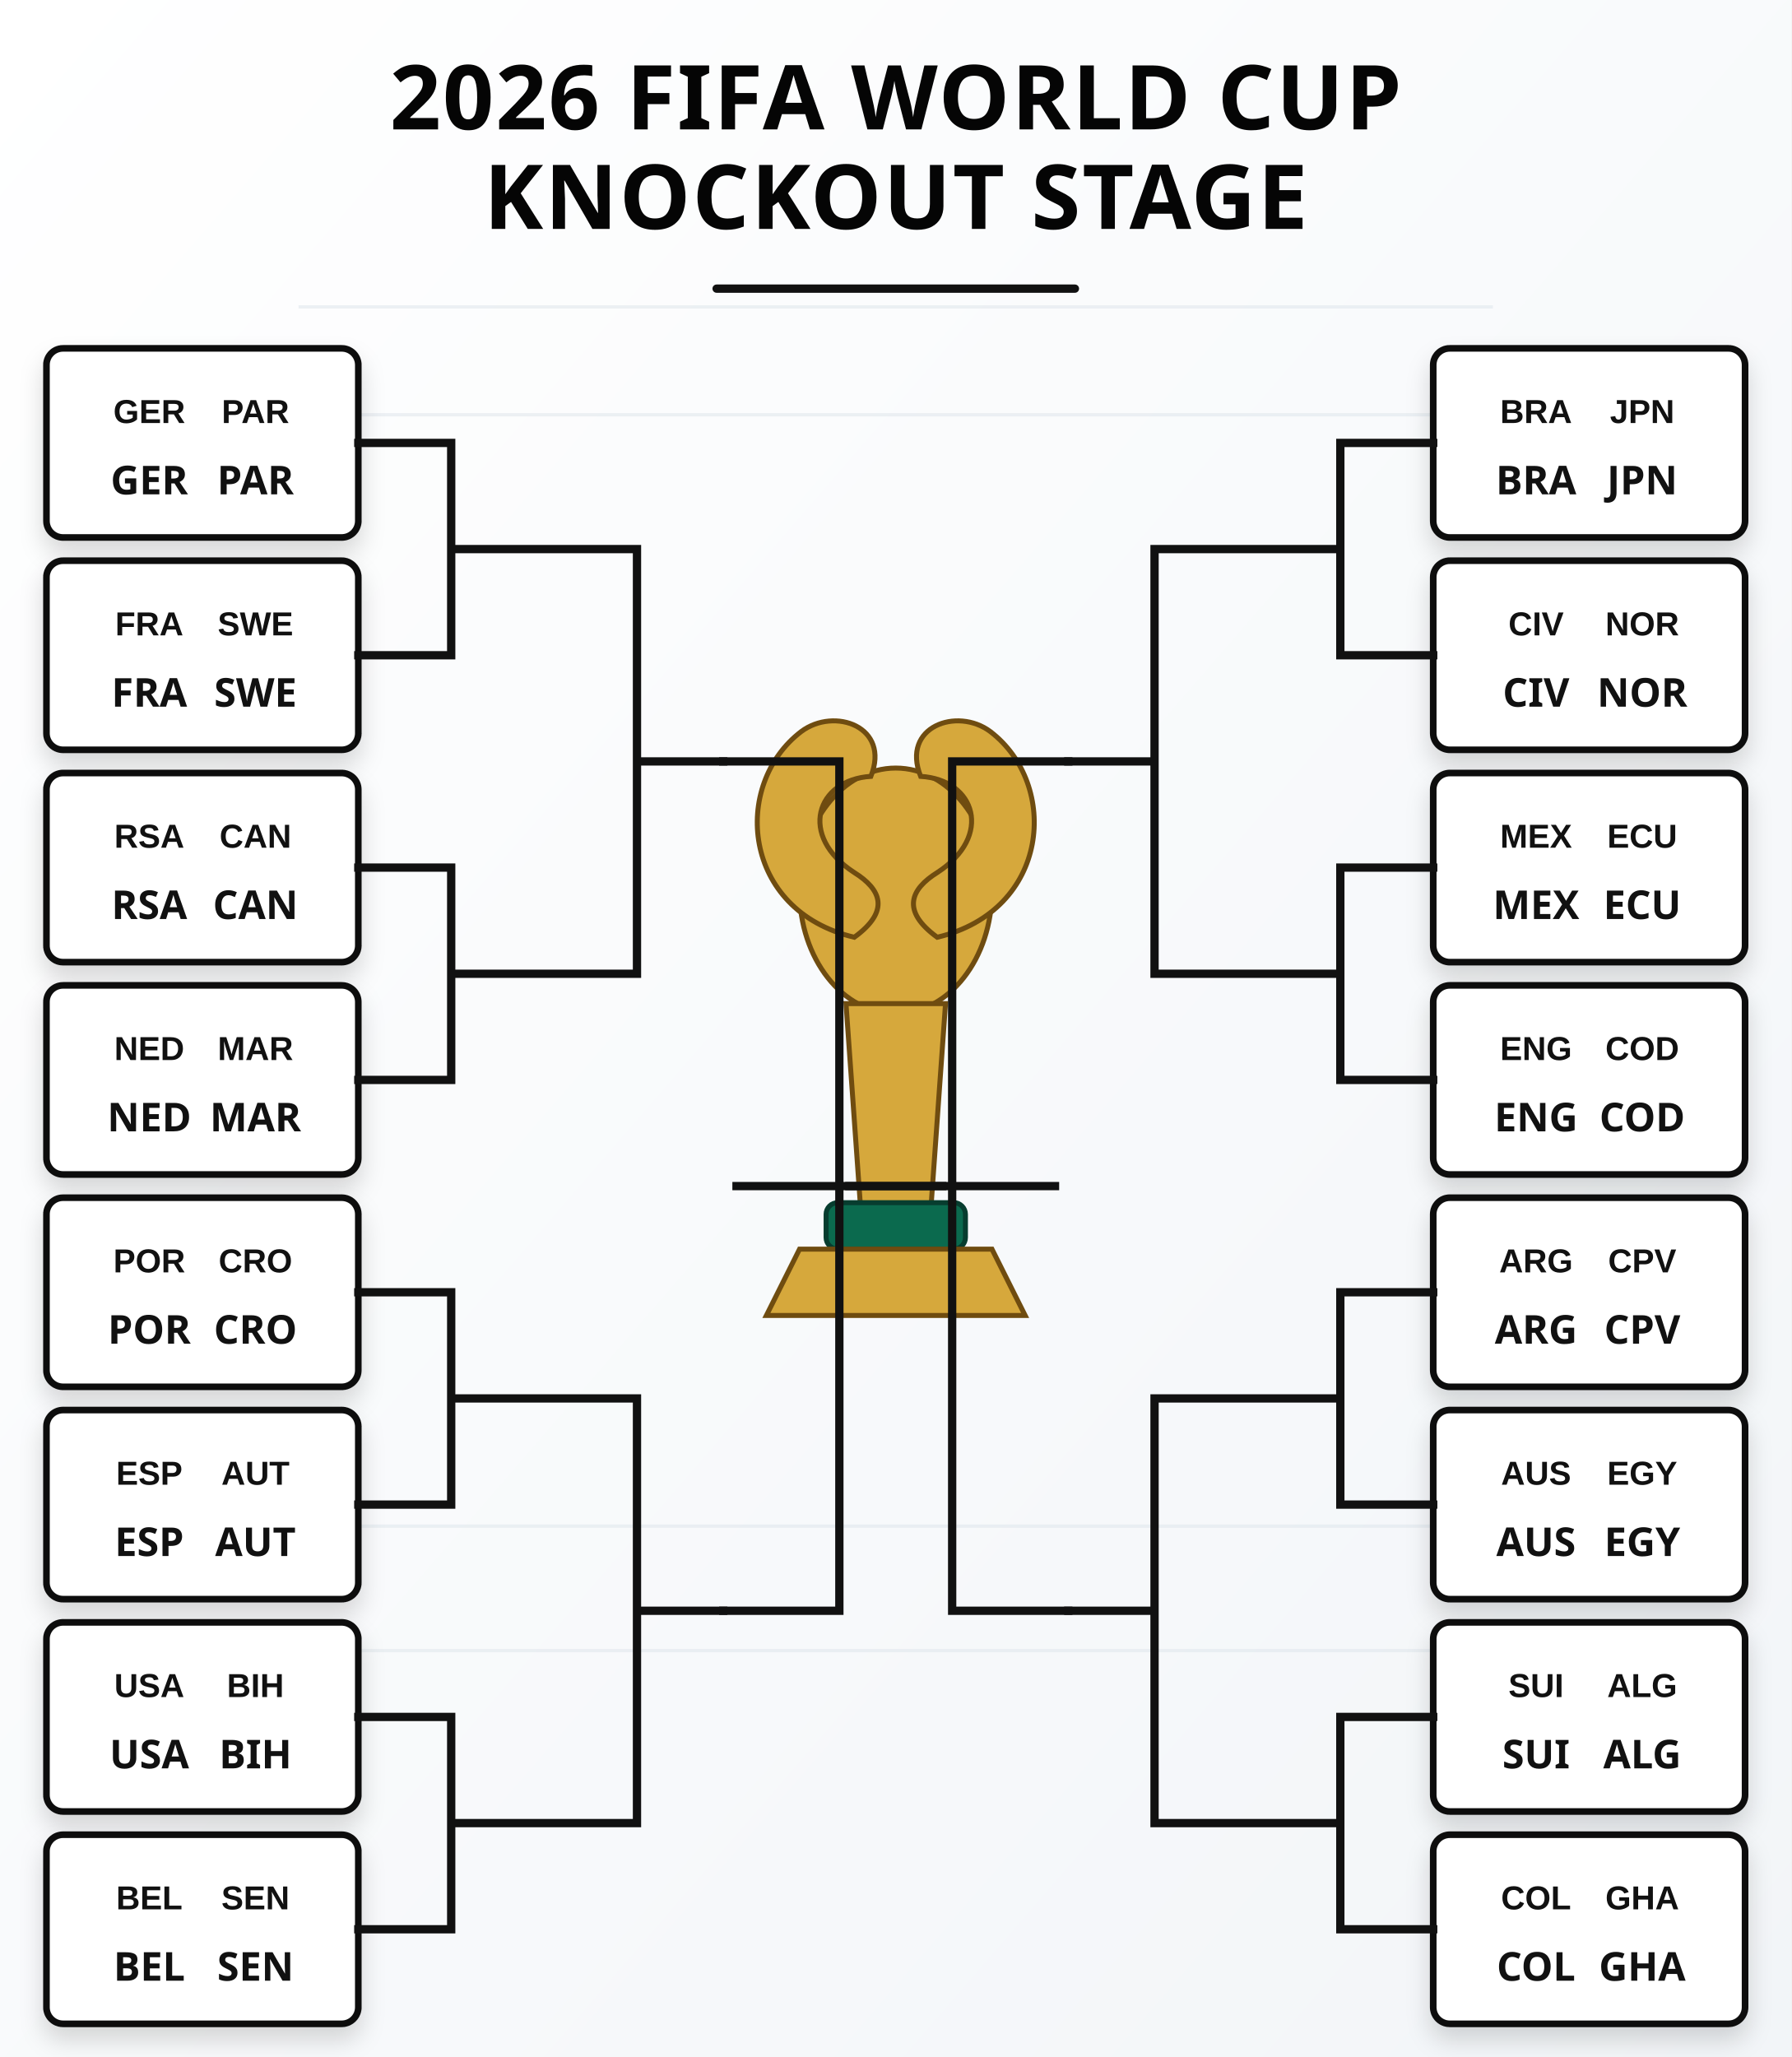
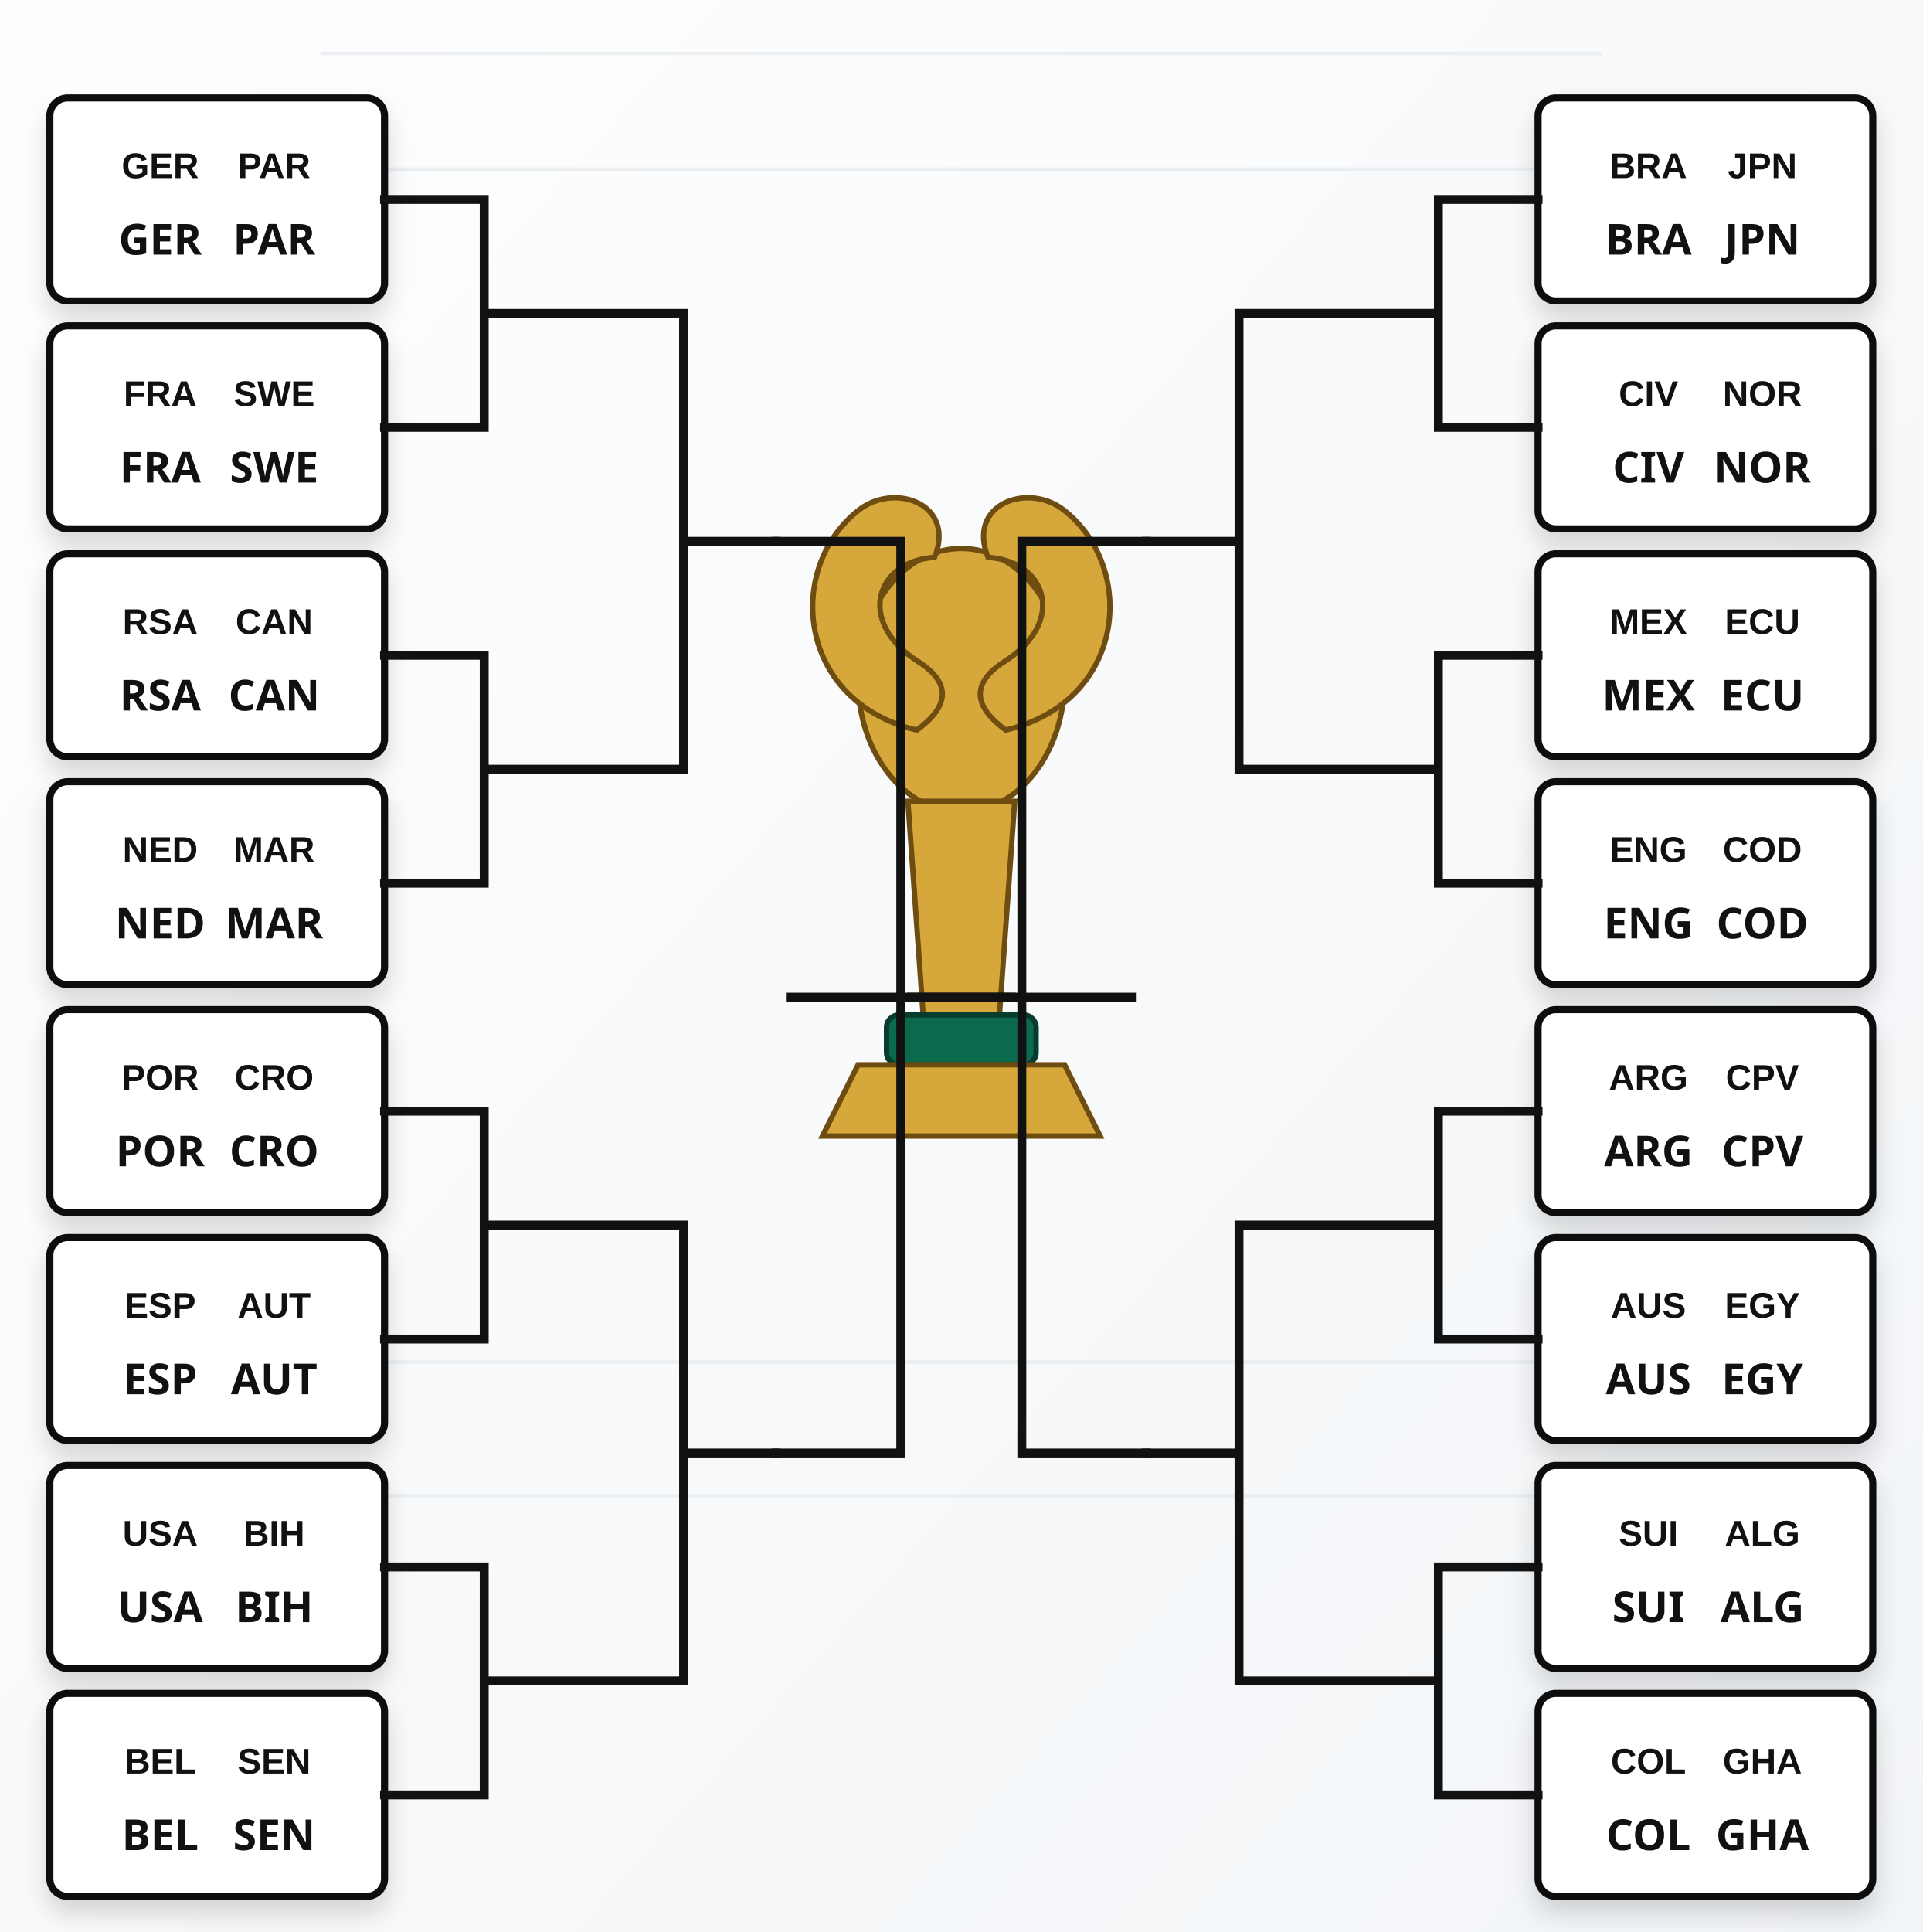
- <svg xmlns="http://www.w3.org/2000/svg" viewBox="0 0 1080 1240" role="img" aria-labelledby="title desc">
+ <svg xmlns="http://www.w3.org/2000/svg" viewBox="0 155 1080 1085" role="img" aria-labelledby="title desc">
  <defs>
    <linearGradient id="bg" x1="0" y1="0" x2="1" y2="1">
      <stop offset="0" stop-color="#ffffff" />
      <stop offset="1" stop-color="#f2f5f8" />
    </linearGradient>
    <filter id="shadow" x="-20%" y="-20%" width="140%" height="140%">
      <feDropShadow dx="0" dy="8" stdDeviation="7" flood-color="#0b0b0b" flood-opacity=".15" />
    </filter>
    <style>
-       .title{font:900 54px Impact,Arial Black,sans-serif;letter-spacing:1px;fill:#050505}
      .box{fill:#fff;stroke:#111;stroke-width:4;rx:10;filter:url(#shadow)}
      .abbr{font:900 24px Impact,Arial Black,sans-serif;fill:#111;text-anchor:middle}
      .team{font:900 20px Arial Black,Arial,sans-serif;fill:#111;text-anchor:middle}
      .line{fill:none;stroke:#111;stroke-width:5;stroke-linecap:square;stroke-linejoin:miter}
      .cup{fill:#d6a83c;stroke:#6f4c10;stroke-width:3}
      .base{fill:#0b6a4e;stroke:#073d2f;stroke-width:3}
    </style>
  </defs>
  <rect width="1080" height="1240" fill="url(#bg)" />
  <path d="M180 185h720M170 995h740M120 250h840M120 920h840" stroke="#dfe5eb" stroke-width="2" opacity=".55" />
-   <text class="title" x="540" y="78" text-anchor="middle">2026 FIFA WORLD CUP</text>
-   <text class="title" x="540" y="138" text-anchor="middle">KNOCKOUT STAGE</text>
-   <path d="M432 174h216" stroke="#111" stroke-width="5" stroke-linecap="round" />
  <g transform="translate(500 465)">
    <ellipse class="cup" cx="40" cy="72" rx="58" ry="74" />
    <path class="cup" d="M15 100c-68-16-74-92-32-124 20-15 54-3 42 27-33 2-44 36-10 58 16 10 22 23 0 39z" />
    <path class="cup" d="M65 100c68-16 74-92 32-124-20-15-54-3-42 27 33 2 44 36 10 58-16 10-22 23 0 39z" />
    <path class="cup" d="M10 140h60l-9 126H19z" />
    <rect class="base" x="-2" y="260" width="84" height="28" rx="7" />
    <path class="cup" d="M-18 288h116l20 40H-38z" />
  </g>
  <g id="left">
    <g transform="translate(28 210)">
      <rect class="box" width="188" height="114" />
      <text class="team" x="62" y="45">GER</text>
      <text class="team" x="126" y="45">PAR</text>
      <text class="abbr" x="62" y="88">GER</text>
      <text class="abbr" x="126" y="88">PAR</text>
    </g>
    <g transform="translate(28 338)">
      <rect class="box" width="188" height="114" />
      <text class="team" x="62" y="45">FRA</text>
      <text class="team" x="126" y="45">SWE</text>
      <text class="abbr" x="62" y="88">FRA</text>
      <text class="abbr" x="126" y="88">SWE</text>
    </g>
    <g transform="translate(28 466)">
      <rect class="box" width="188" height="114" />
      <text class="team" x="62" y="45">RSA</text>
      <text class="team" x="126" y="45">CAN</text>
      <text class="abbr" x="62" y="88">RSA</text>
      <text class="abbr" x="126" y="88">CAN</text>
    </g>
    <g transform="translate(28 594)">
      <rect class="box" width="188" height="114" />
      <text class="team" x="62" y="45">NED</text>
      <text class="team" x="126" y="45">MAR</text>
      <text class="abbr" x="62" y="88">NED</text>
      <text class="abbr" x="126" y="88">MAR</text>
    </g>
    <g transform="translate(28 722)">
      <rect class="box" width="188" height="114" />
      <text class="team" x="62" y="45">POR</text>
      <text class="team" x="126" y="45">CRO</text>
      <text class="abbr" x="62" y="88">POR</text>
      <text class="abbr" x="126" y="88">CRO</text>
    </g>
    <g transform="translate(28 850)">
      <rect class="box" width="188" height="114" />
      <text class="team" x="62" y="45">ESP</text>
      <text class="team" x="126" y="45">AUT</text>
      <text class="abbr" x="62" y="88">ESP</text>
      <text class="abbr" x="126" y="88">AUT</text>
    </g>
    <g transform="translate(28 978)">
      <rect class="box" width="188" height="114" />
      <text class="team" x="62" y="45">USA</text>
      <text class="team" x="126" y="45">BIH</text>
      <text class="abbr" x="62" y="88">USA</text>
      <text class="abbr" x="126" y="88">BIH</text>
    </g>
    <g transform="translate(28 1106)">
      <rect class="box" width="188" height="114" />
      <text class="team" x="62" y="45">BEL</text>
      <text class="team" x="126" y="45">SEN</text>
      <text class="abbr" x="62" y="88">BEL</text>
      <text class="abbr" x="126" y="88">SEN</text>
    </g>
  </g>
  <g id="right">
    <g transform="translate(864 210)">
      <rect class="box" width="188" height="114" />
      <text class="team" x="62" y="45">BRA</text>
      <text class="team" x="126" y="45">JPN</text>
      <text class="abbr" x="62" y="88">BRA</text>
      <text class="abbr" x="126" y="88">JPN</text>
    </g>
    <g transform="translate(864 338)">
      <rect class="box" width="188" height="114" />
      <text class="team" x="62" y="45">CIV</text>
      <text class="team" x="126" y="45">NOR</text>
      <text class="abbr" x="62" y="88">CIV</text>
      <text class="abbr" x="126" y="88">NOR</text>
    </g>
    <g transform="translate(864 466)">
      <rect class="box" width="188" height="114" />
      <text class="team" x="62" y="45">MEX</text>
      <text class="team" x="126" y="45">ECU</text>
      <text class="abbr" x="62" y="88">MEX</text>
      <text class="abbr" x="126" y="88">ECU</text>
    </g>
    <g transform="translate(864 594)">
      <rect class="box" width="188" height="114" />
      <text class="team" x="62" y="45">ENG</text>
      <text class="team" x="126" y="45">COD</text>
      <text class="abbr" x="62" y="88">ENG</text>
      <text class="abbr" x="126" y="88">COD</text>
    </g>
    <g transform="translate(864 722)">
      <rect class="box" width="188" height="114" />
      <text class="team" x="62" y="45">ARG</text>
      <text class="team" x="126" y="45">CPV</text>
      <text class="abbr" x="62" y="88">ARG</text>
      <text class="abbr" x="126" y="88">CPV</text>
    </g>
    <g transform="translate(864 850)">
      <rect class="box" width="188" height="114" />
      <text class="team" x="62" y="45">AUS</text>
      <text class="team" x="126" y="45">EGY</text>
      <text class="abbr" x="62" y="88">AUS</text>
      <text class="abbr" x="126" y="88">EGY</text>
    </g>
    <g transform="translate(864 978)">
      <rect class="box" width="188" height="114" />
      <text class="team" x="62" y="45">SUI</text>
      <text class="team" x="126" y="45">ALG</text>
      <text class="abbr" x="62" y="88">SUI</text>
      <text class="abbr" x="126" y="88">ALG</text>
    </g>
    <g transform="translate(864 1106)">
      <rect class="box" width="188" height="114" />
      <text class="team" x="62" y="45">COL</text>
      <text class="team" x="126" y="45">GHA</text>
      <text class="abbr" x="62" y="88">COL</text>
      <text class="abbr" x="126" y="88">GHA</text>
    </g>
  </g>
  <path class="line" d="M216 267h56v64h56M216 395h56v-64M328 331h56v128h52M216 523h56v64h56M216 651h56v-64M328 587h56V459" />
  <path class="line" d="M216 779h56v64h56M216 907h56v-64M328 843h56v128h52M216 1035h56v64h56M216 1163h56v-64M328 1099h56V971" />
  <path class="line" d="M436 459h70M436 971h70M506 459v512M506 715h-62M506 715h62" />
  <path class="line" d="M864 267h-56v64h-56M864 395h-56v-64M752 331h-56v128h-52M864 523h-56v64h-56M864 651h-56v-64M752 587h-56V459" />
  <path class="line" d="M864 779h-56v64h-56M864 907h-56v-64M752 843h-56v128h-52M864 1035h-56v64h-56M864 1163h-56v-64M752 1099h-56V971" />
  <path class="line" d="M644 459h-70M644 971h-70M574 459v512M574 715h62M574 715h-62" />
</svg>
